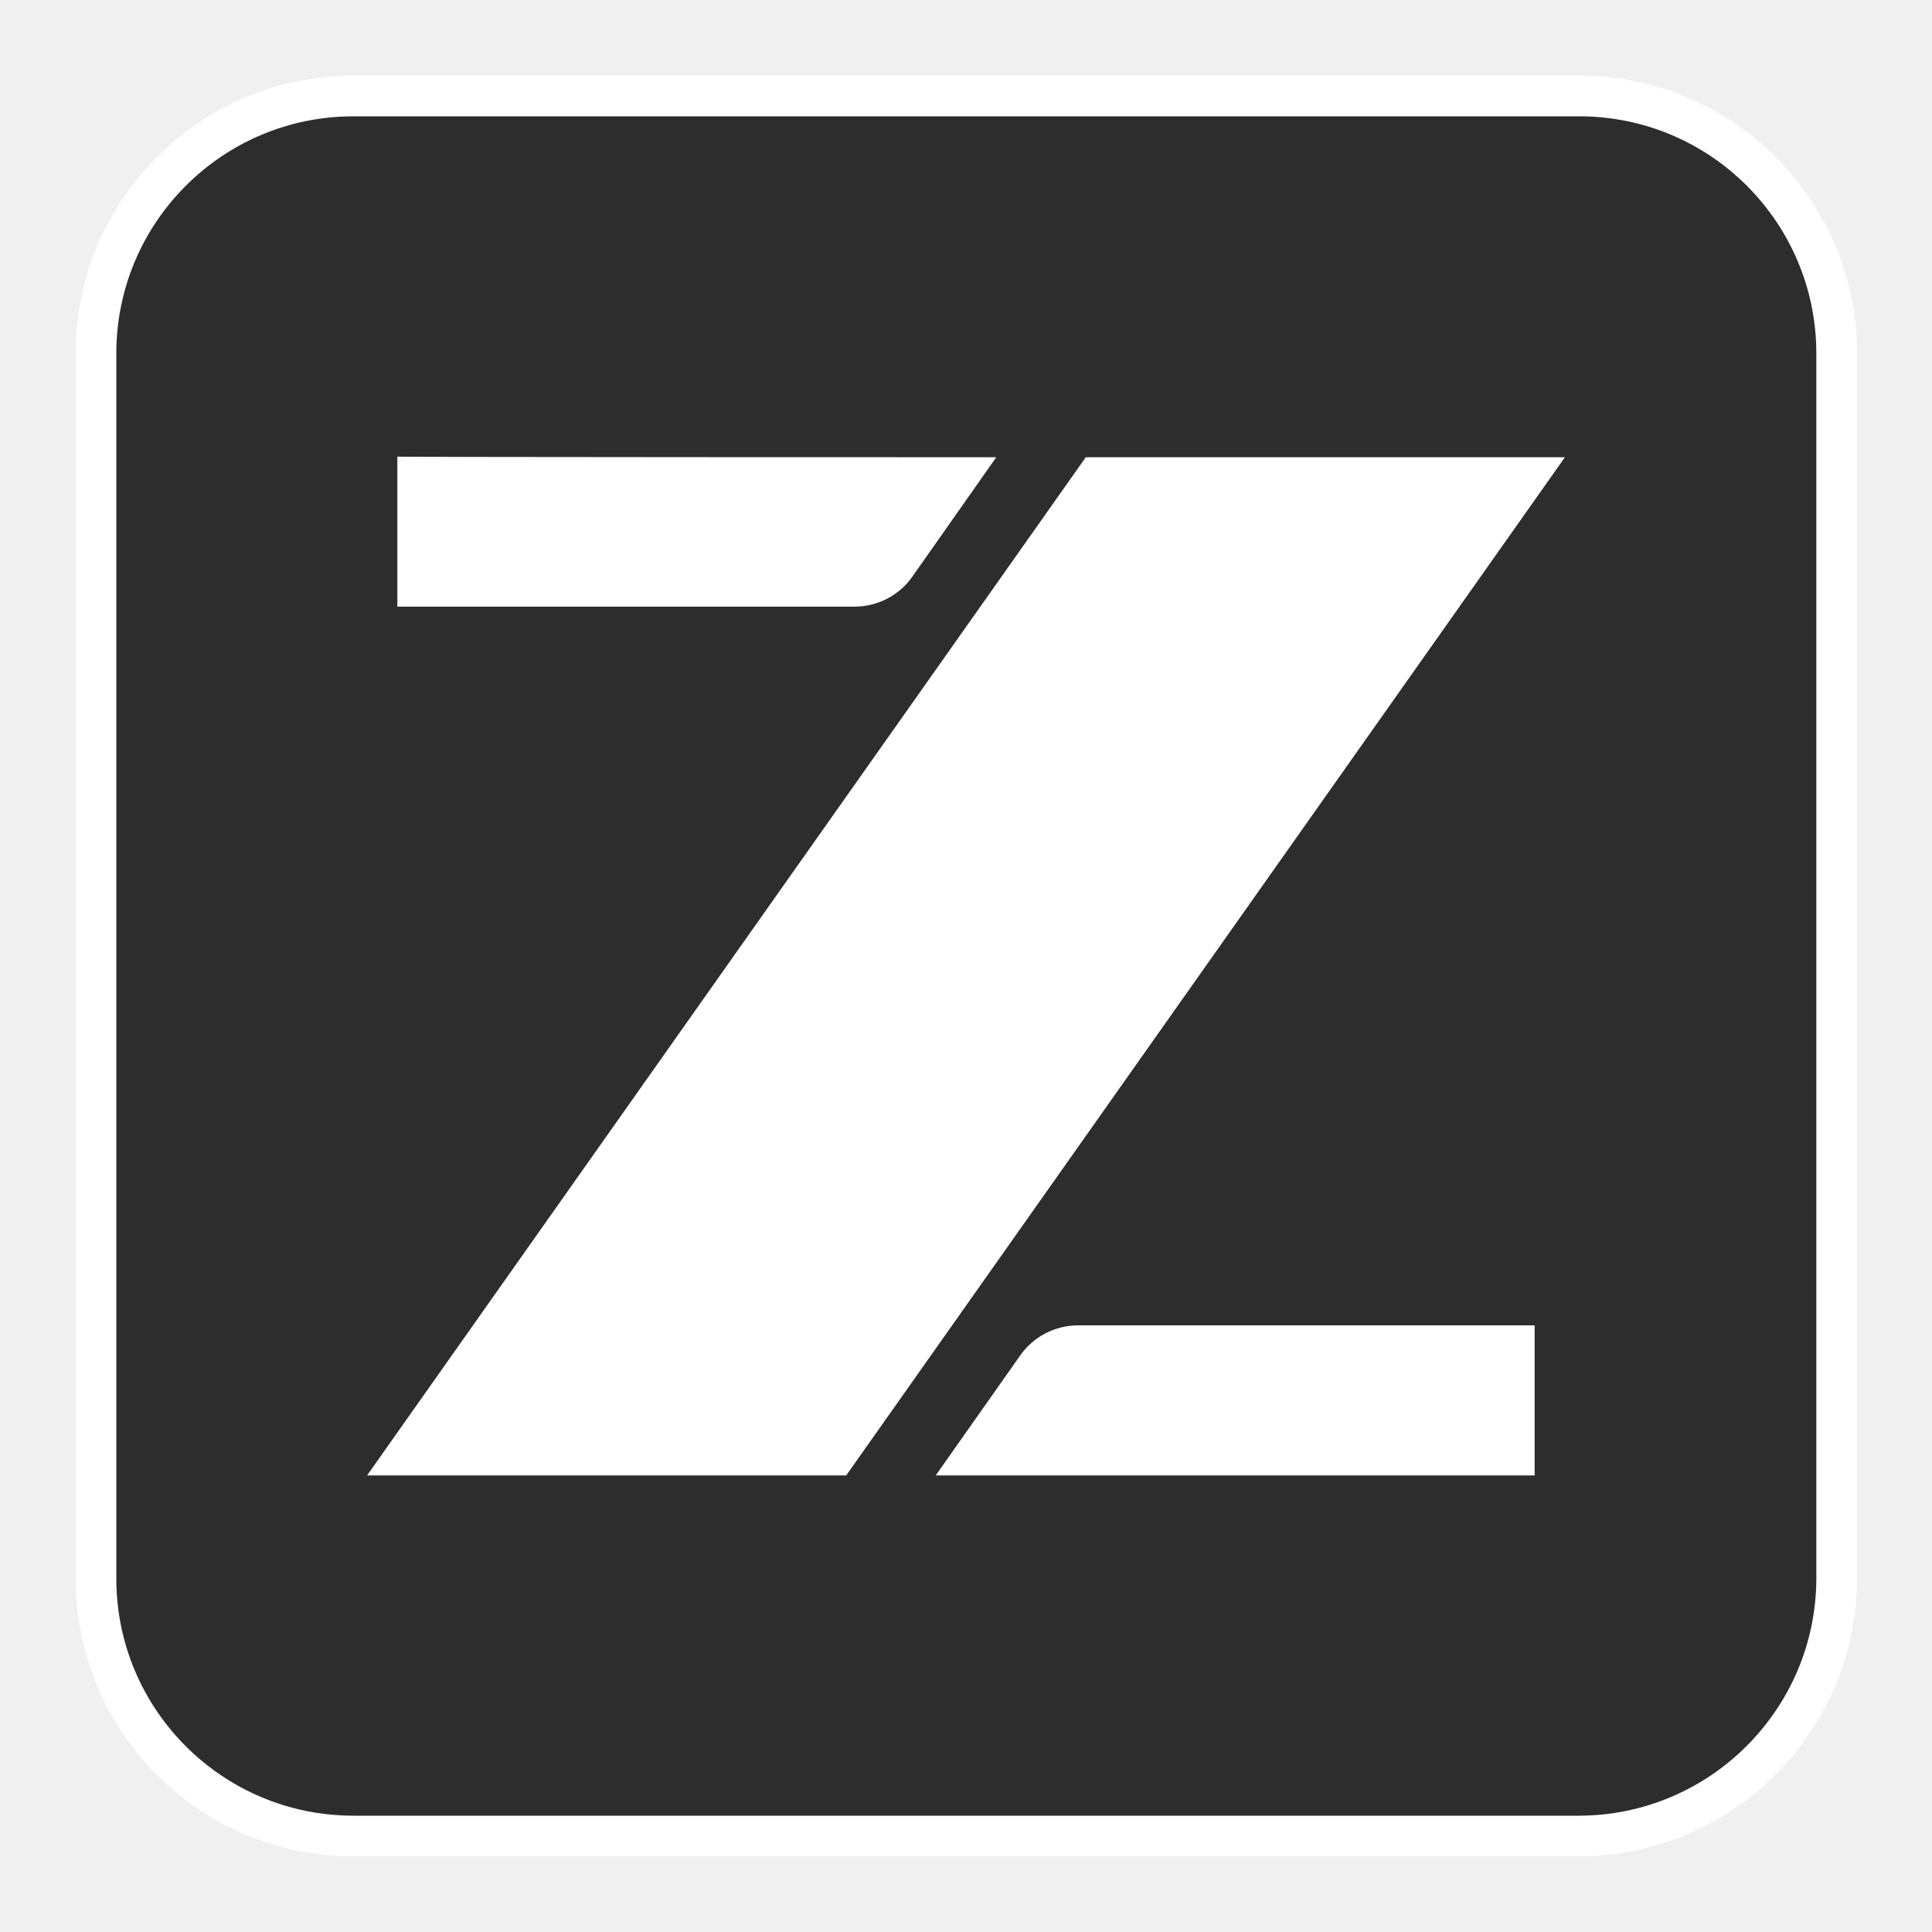
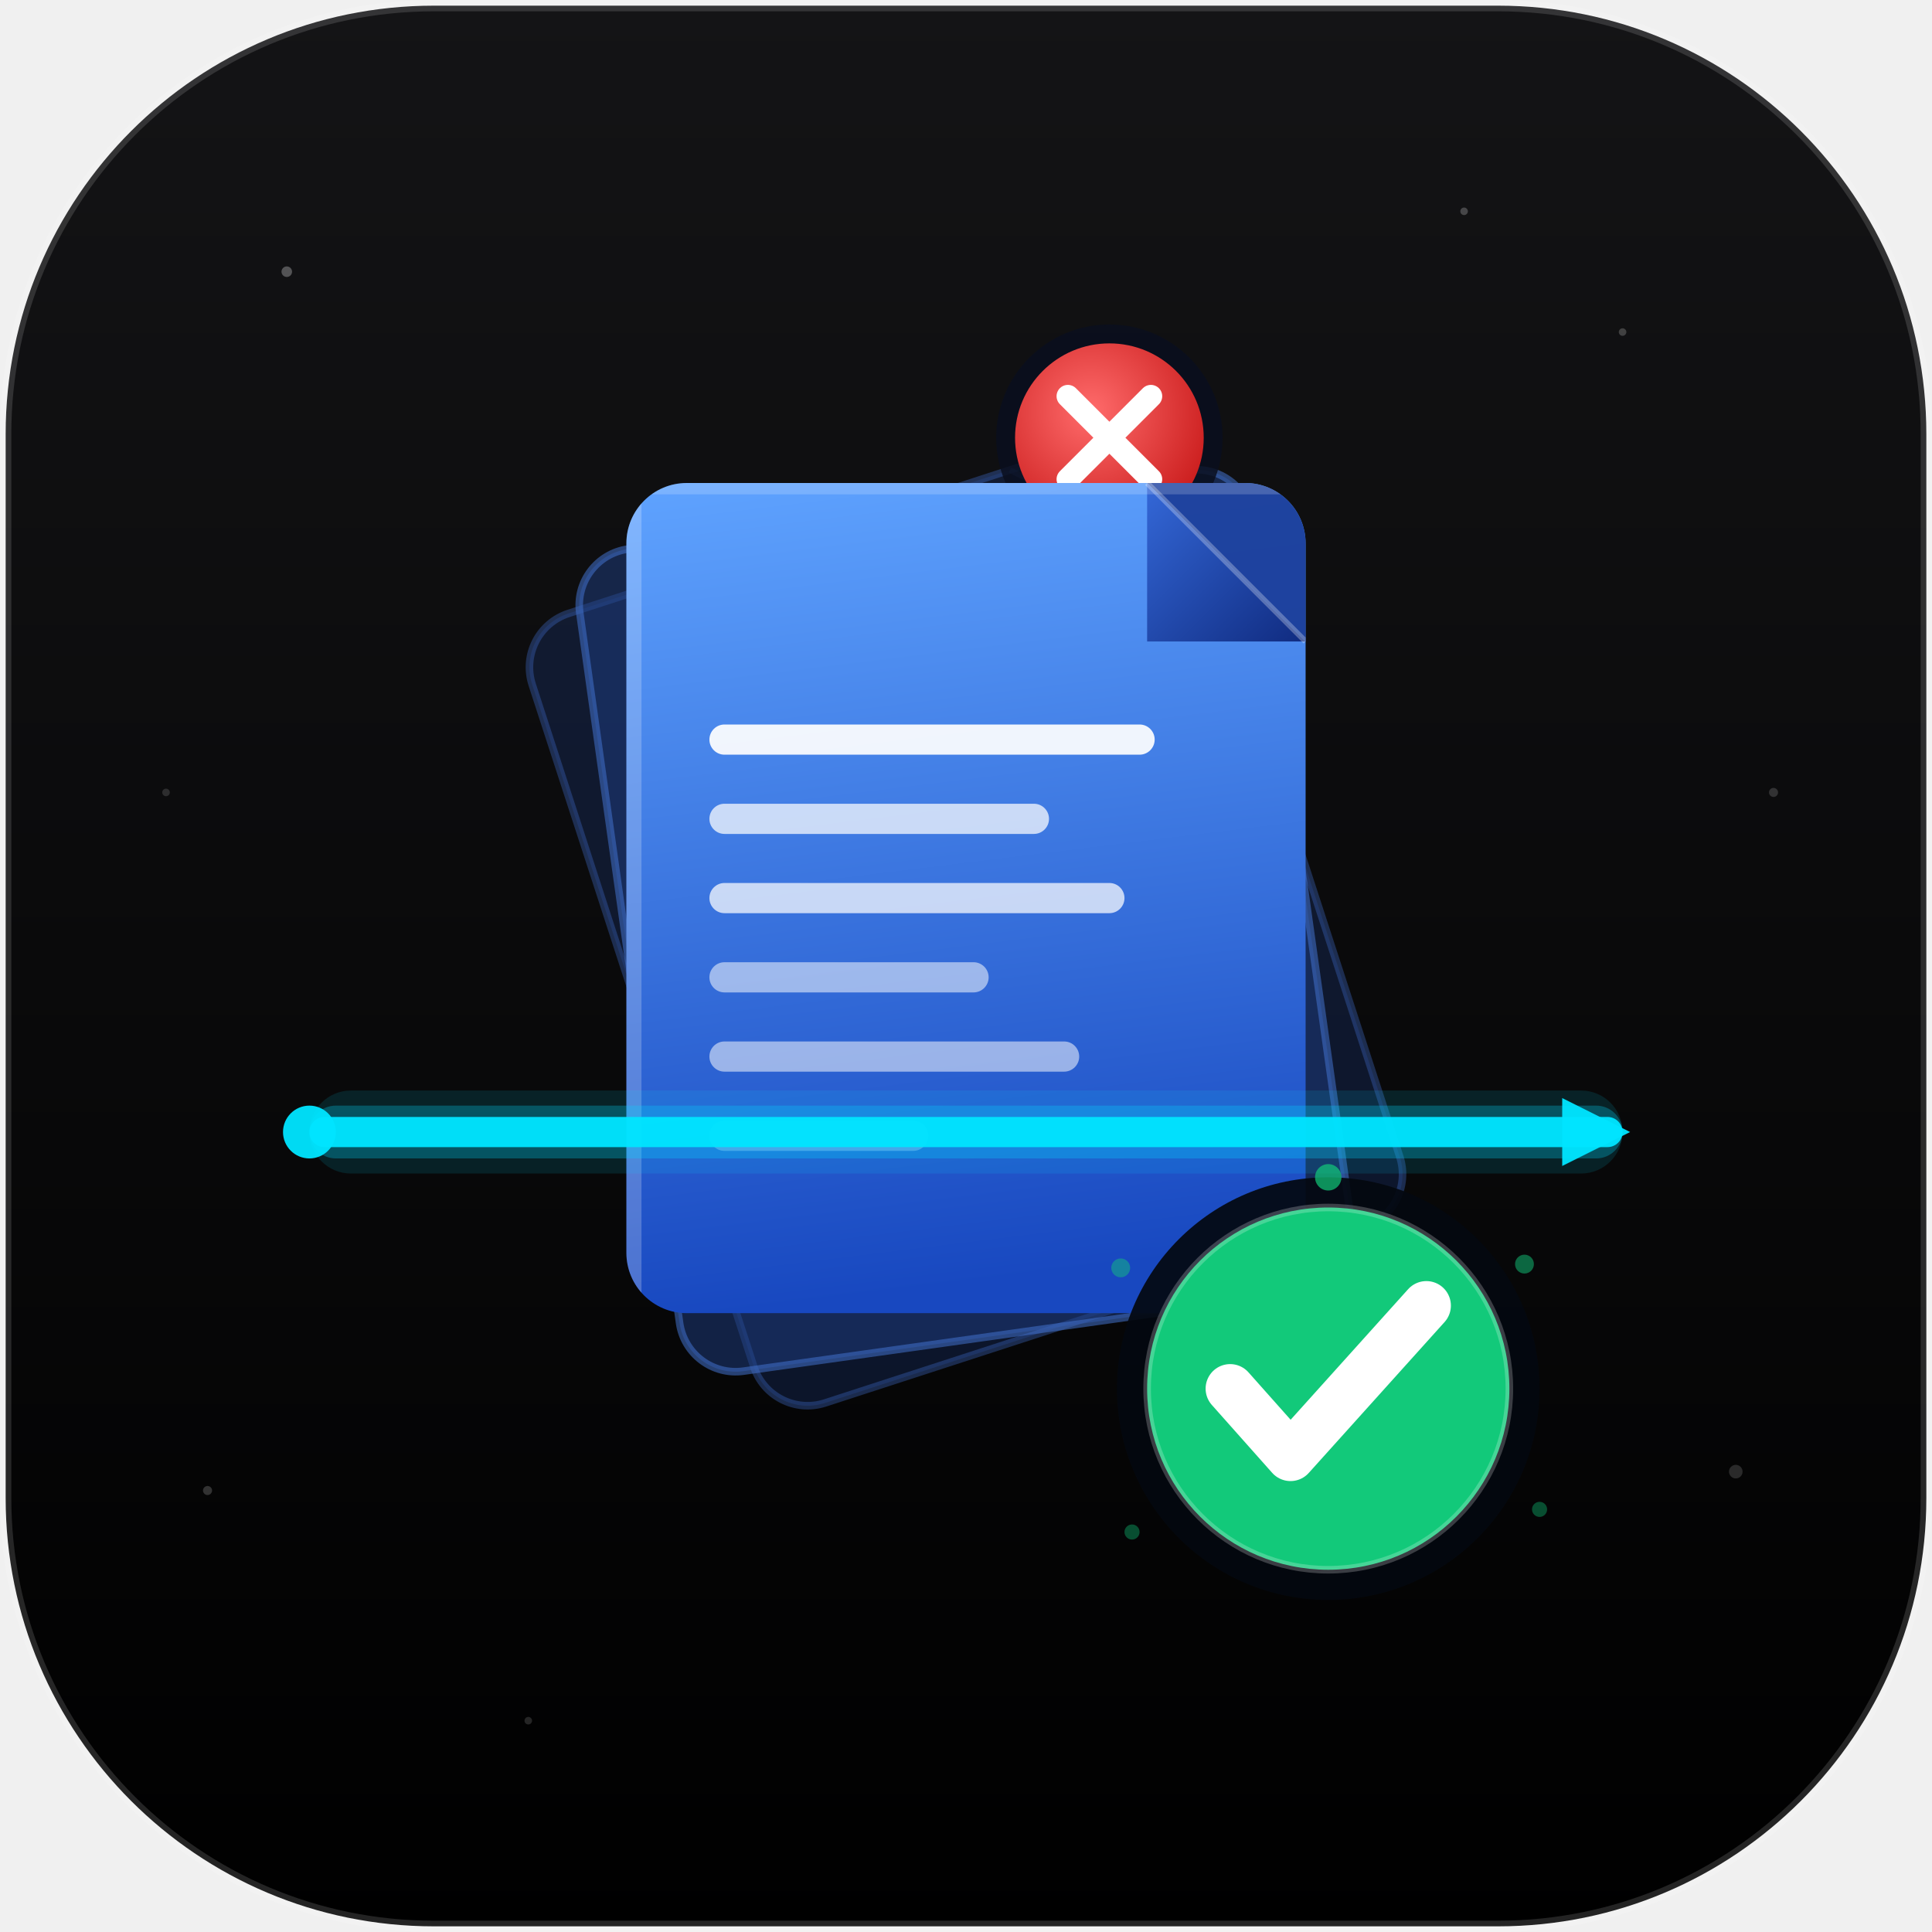
- <svg xmlns="http://www.w3.org/2000/svg" version="1.1" x="0px" y="0px" viewBox="0 0 30 30" style="enable-background:new 0 0 30 30;" xml:space="preserve">
+ <svg xmlns="http://www.w3.org/2000/svg" width="512" height="512" viewBox="0 0 512 512" role="img" aria-label="DeDup">
  <defs>
-     <style type="text/css">
-     .st194{fill:#2D2D2D;stroke:#FFFFFF;stroke-width:0.632;stroke-miterlimit:10;}
-     .st23{fill:#FFFFFF;}
- 
-     .z-breathe {
-       animation: breathe 2.5s ease-in-out infinite;
-     }
- 
-     @keyframes breathe {
-       0%, 100% { opacity: 0.7; }
-       50% { opacity: 1; }
-     }
-   </style>
+     <linearGradient id="tile" x1="0" y1="0" x2="0" y2="1">
+       <stop offset="0" stop-color="#141416" />
+       <stop offset="1" stop-color="#000" />
+     </linearGradient>
+     <radialGradient id="bg" gradientUnits="userSpaceOnUse" cx="163" cy="143" r="435">
+       <stop offset="0" stop-color="#132545" />
+       <stop offset="0.55" stop-color="#090F20" />
+       <stop offset="1" stop-color="#040810" />
+     </radialGradient>
+     <radialGradient id="xbadge" gradientUnits="userSpaceOnUse" cx="289" cy="109" r="33">
+       <stop offset="0" stop-color="#FF6B6B" />
+       <stop offset="1" stop-color="#CC1F1F" />
+     </radialGradient>
+     <linearGradient id="front" gradientUnits="userSpaceOnUse" x1="0" y1="0" x2="27" y2="220">
+       <stop offset="0" stop-color="#5FA3FF" />
+       <stop offset="1" stop-color="#1848C0" />
+     </linearGradient>
+     <linearGradient id="fold" gradientUnits="userSpaceOnUse" x1="138" y1="0" x2="180" y2="42">
+       <stop offset="0" stop-color="#3468D8" />
+       <stop offset="1" stop-color="#102B80" />
+     </linearGradient>
+     <clipPath id="frontClip">
+       <path d="M16,0 H164 A16,16 0 0,1 180,16 V204 A16,16 0 0,1 164,220 H16 A16,16 0 0,1 0,204 V16 A16,16 0 0,1 16,0 Z" />
+     </clipPath>
  </defs>
-   <g>
-     <path class="st194" d="M24.51,28.51H5.49c-2.21,0-4-1.79-4-4V5.49c0-2.21,1.79-4,4-4h19.03c2.21,0,4,1.79,4,4v19.03     C28.51,26.72,26.72,28.51,24.51,28.51z" />
-     <g class="z-breathe">
-       <path class="st23" d="M15.47,7.1l-1.3,1.85c-0.2,0.29-0.54,0.47-0.9,0.47h-7.1V7.09C6.16,7.1,15.47,7.1,15.47,7.1z" />
-       <polygon class="st23" points="24.3,7.1 13.14,22.91 5.7,22.91 16.86,7.1" />
-       <path class="st23" d="M14.53,22.91l1.31-1.86c0.2-0.29,0.54-0.47,0.9-0.47h7.09v2.33H14.53z" />
+   <rect x="1.5" y="1.5" width="509" height="509" rx="113.5" fill="url(#tile)" stroke="#fff" stroke-opacity="0.14" stroke-width="3" />
+   <g fill="#fff">
+     <circle cx="76" cy="72" r="1.4" fill-opacity="0.28" />
+     <circle cx="430" cy="88" r="1" fill-opacity="0.2" />
+     <circle cx="460" cy="390" r="1.8" fill-opacity="0.15" />
+     <circle cx="55" cy="395" r="1.2" fill-opacity="0.18" />
+     <circle cx="388" cy="56" r="1" fill-opacity="0.22" />
+     <circle cx="140" cy="456" r="1" fill-opacity="0.14" />
+     <circle cx="470" cy="210" r="1.2" fill-opacity="0.16" />
+     <circle cx="44" cy="210" r="1" fill-opacity="0.14" />
+   </g>
+   <g transform="translate(256,244) rotate(-18) translate(-90,-110)">
+     <path d="M15,0 H165 A15,15 0 0,1 180,15 V205 A15,15 0 0,1 165,220 H15 A15,15 0 0,1 0,205 V15 A15,15 0 0,1 15,0 Z" fill="#1A3878" fill-opacity="0.32" stroke="#3D68C0" stroke-opacity="0.38" stroke-width="2" />
+     <path d="M138,0 L180,42 L138,42 Z" fill="#0F2455" fill-opacity="0.32" />
+     <path d="M138,0 L180,42" stroke="#4070C5" stroke-opacity="0.32" stroke-width="1.5" />
+     <g fill="#4285F4" fill-opacity="0.18">
+       <rect x="20" y="62" width="118" height="7" rx="3.5" />
+       <rect x="20" y="81" width="88" height="7" rx="3.5" />
+       <rect x="20" y="100" width="104" height="7" rx="3.5" />
+     </g>
+     <path d="M18,155 L162,155" stroke="#E53535" stroke-opacity="0.55" stroke-width="11" stroke-linecap="round" />
+   </g>
+   <g transform="translate(256,244) rotate(-8) translate(-90,-110)">
+     <path d="M15,0 H165 A15,15 0 0,1 180,15 V205 A15,15 0 0,1 165,220 H15 A15,15 0 0,1 0,205 V15 A15,15 0 0,1 15,0 Z" fill="#1F3F85" fill-opacity="0.5" stroke="#4272CB" stroke-opacity="0.55" stroke-width="2" />
+     <path d="M138,0 L180,42 L138,42 Z" fill="#142E62" fill-opacity="0.5" />
+     <path d="M138,0 L180,42" stroke="#527FD5" stroke-opacity="0.5" stroke-width="1.5" />
+     <g fill="#5B97F7" fill-opacity="0.35">
+       <rect x="20" y="62" width="118" height="7" rx="3.5" />
+       <rect x="20" y="81" width="88" height="7" rx="3.5" />
+       <rect x="20" y="100" width="104" height="7" rx="3.5" />
+     </g>
+     <path d="M18,155 L162,155" stroke="#E53535" stroke-opacity="0.4" stroke-width="11" stroke-linecap="round" />
+   </g>
+   <circle cx="294" cy="116" r="30" fill="#0A0F1E" fill-opacity="0.85" />
+   <circle cx="294" cy="116" r="25" fill="url(#xbadge)" />
+   <path d="M283,105 L305,127 M305,105 L283,127" stroke="#fff" stroke-width="6" stroke-linecap="round" />
+   <g transform="translate(166,128)" clip-path="url(#frontClip)">
+     <path d="M16,0 H164 A16,16 0 0,1 180,16 V204 A16,16 0 0,1 164,220 H16 A16,16 0 0,1 0,204 V16 A16,16 0 0,1 16,0 Z" fill="url(#front)" />
+     <path d="M138,0 L180,0 L180,42 Z" fill="#193A96" fill-opacity="0.9" />
+     <path d="M138,0 L180,42 L138,42 Z" fill="url(#fold)" />
+     <path d="M138,0 L180,42" stroke="#fff" stroke-opacity="0.28" stroke-width="1.5" />
+     <rect x="0" y="0" width="4" height="220" fill="#fff" fill-opacity="0.22" />
+     <rect x="0" y="0" width="180" height="3" fill="#fff" fill-opacity="0.18" />
+     <g fill="#fff">
+       <rect x="22" y="64" width="118" height="8" rx="4" fill-opacity="0.92" />
+       <rect x="22" y="85" width="90" height="8" rx="4" fill-opacity="0.72" />
+       <rect x="22" y="106" width="110" height="8" rx="4" fill-opacity="0.72" />
+       <rect x="22" y="127" width="74" height="8" rx="4" fill-opacity="0.52" />
+       <rect x="22" y="148" width="98" height="8" rx="4" fill-opacity="0.52" />
+       <rect x="22" y="169" width="58" height="8" rx="4" fill-opacity="0.32" />
    </g>
  </g>
+   <rect x="82" y="289" width="348" height="22" rx="11" fill="#00D8FF" fill-opacity="0.12" />
+   <rect x="82" y="293" width="348" height="14" rx="7" fill="#00D8FF" fill-opacity="0.28" />
+   <rect x="82" y="296" width="348" height="8" rx="4" fill="#00E5FF" fill-opacity="0.95" />
+   <circle cx="82" cy="300" r="7" fill="#00E5FF" fill-opacity="0.95" />
+   <path d="M414,291 L432,300 L414,309 Z" fill="#00E5FF" fill-opacity="0.95" />
+   <circle cx="352" cy="368" r="56" fill="#040810" fill-opacity="0.92" />
+   <circle cx="352" cy="368" r="48" fill="#12C97A" />
+   <circle cx="352" cy="368" r="48" fill="none" stroke="#fff" stroke-opacity="0.22" stroke-width="2" />
+   <path d="M326,368 L342,386 L378,346" fill="none" stroke="#fff" stroke-width="13" stroke-linecap="round" stroke-linejoin="round" />
+   <g fill="#12C97A">
+     <circle cx="352" cy="312" r="3.5" fill-opacity="0.7" />
+     <circle cx="404" cy="335" r="2.5" fill-opacity="0.5" />
+     <circle cx="408" cy="400" r="2" fill-opacity="0.38" />
+     <circle cx="300" cy="406" r="2" fill-opacity="0.38" />
+     <circle cx="297" cy="336" r="2.5" fill-opacity="0.45" />
+   </g>
</svg>
